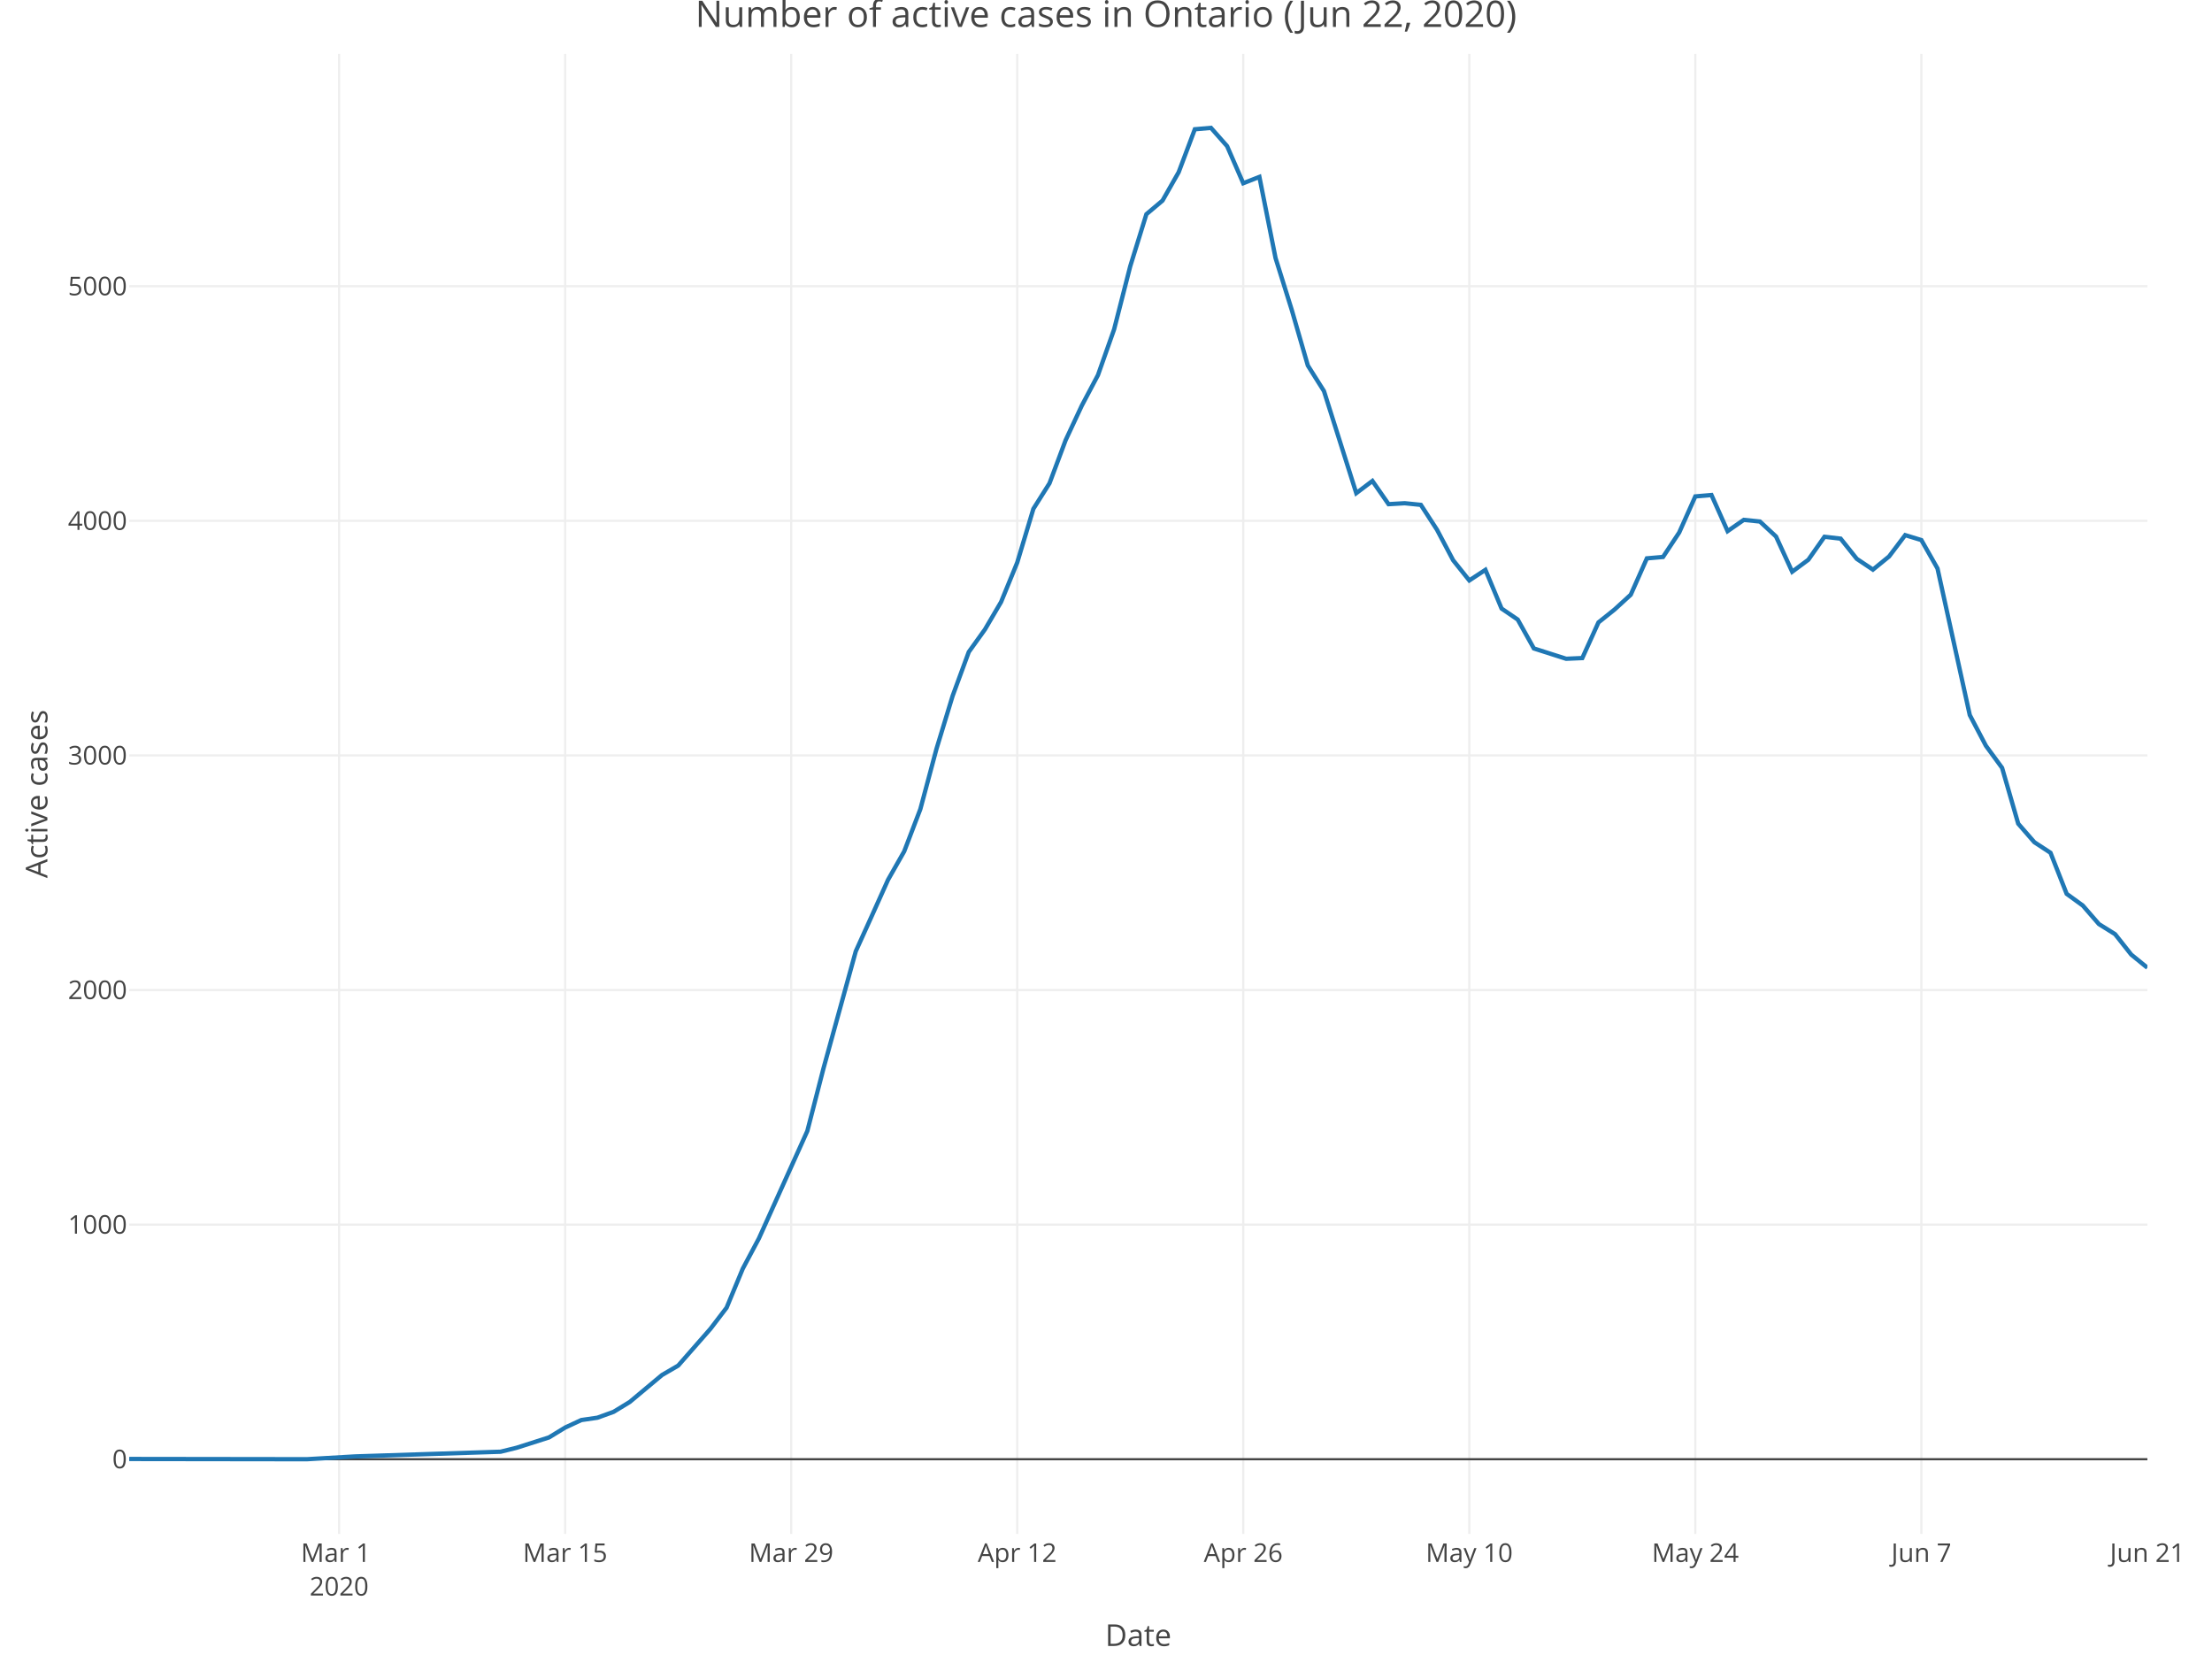
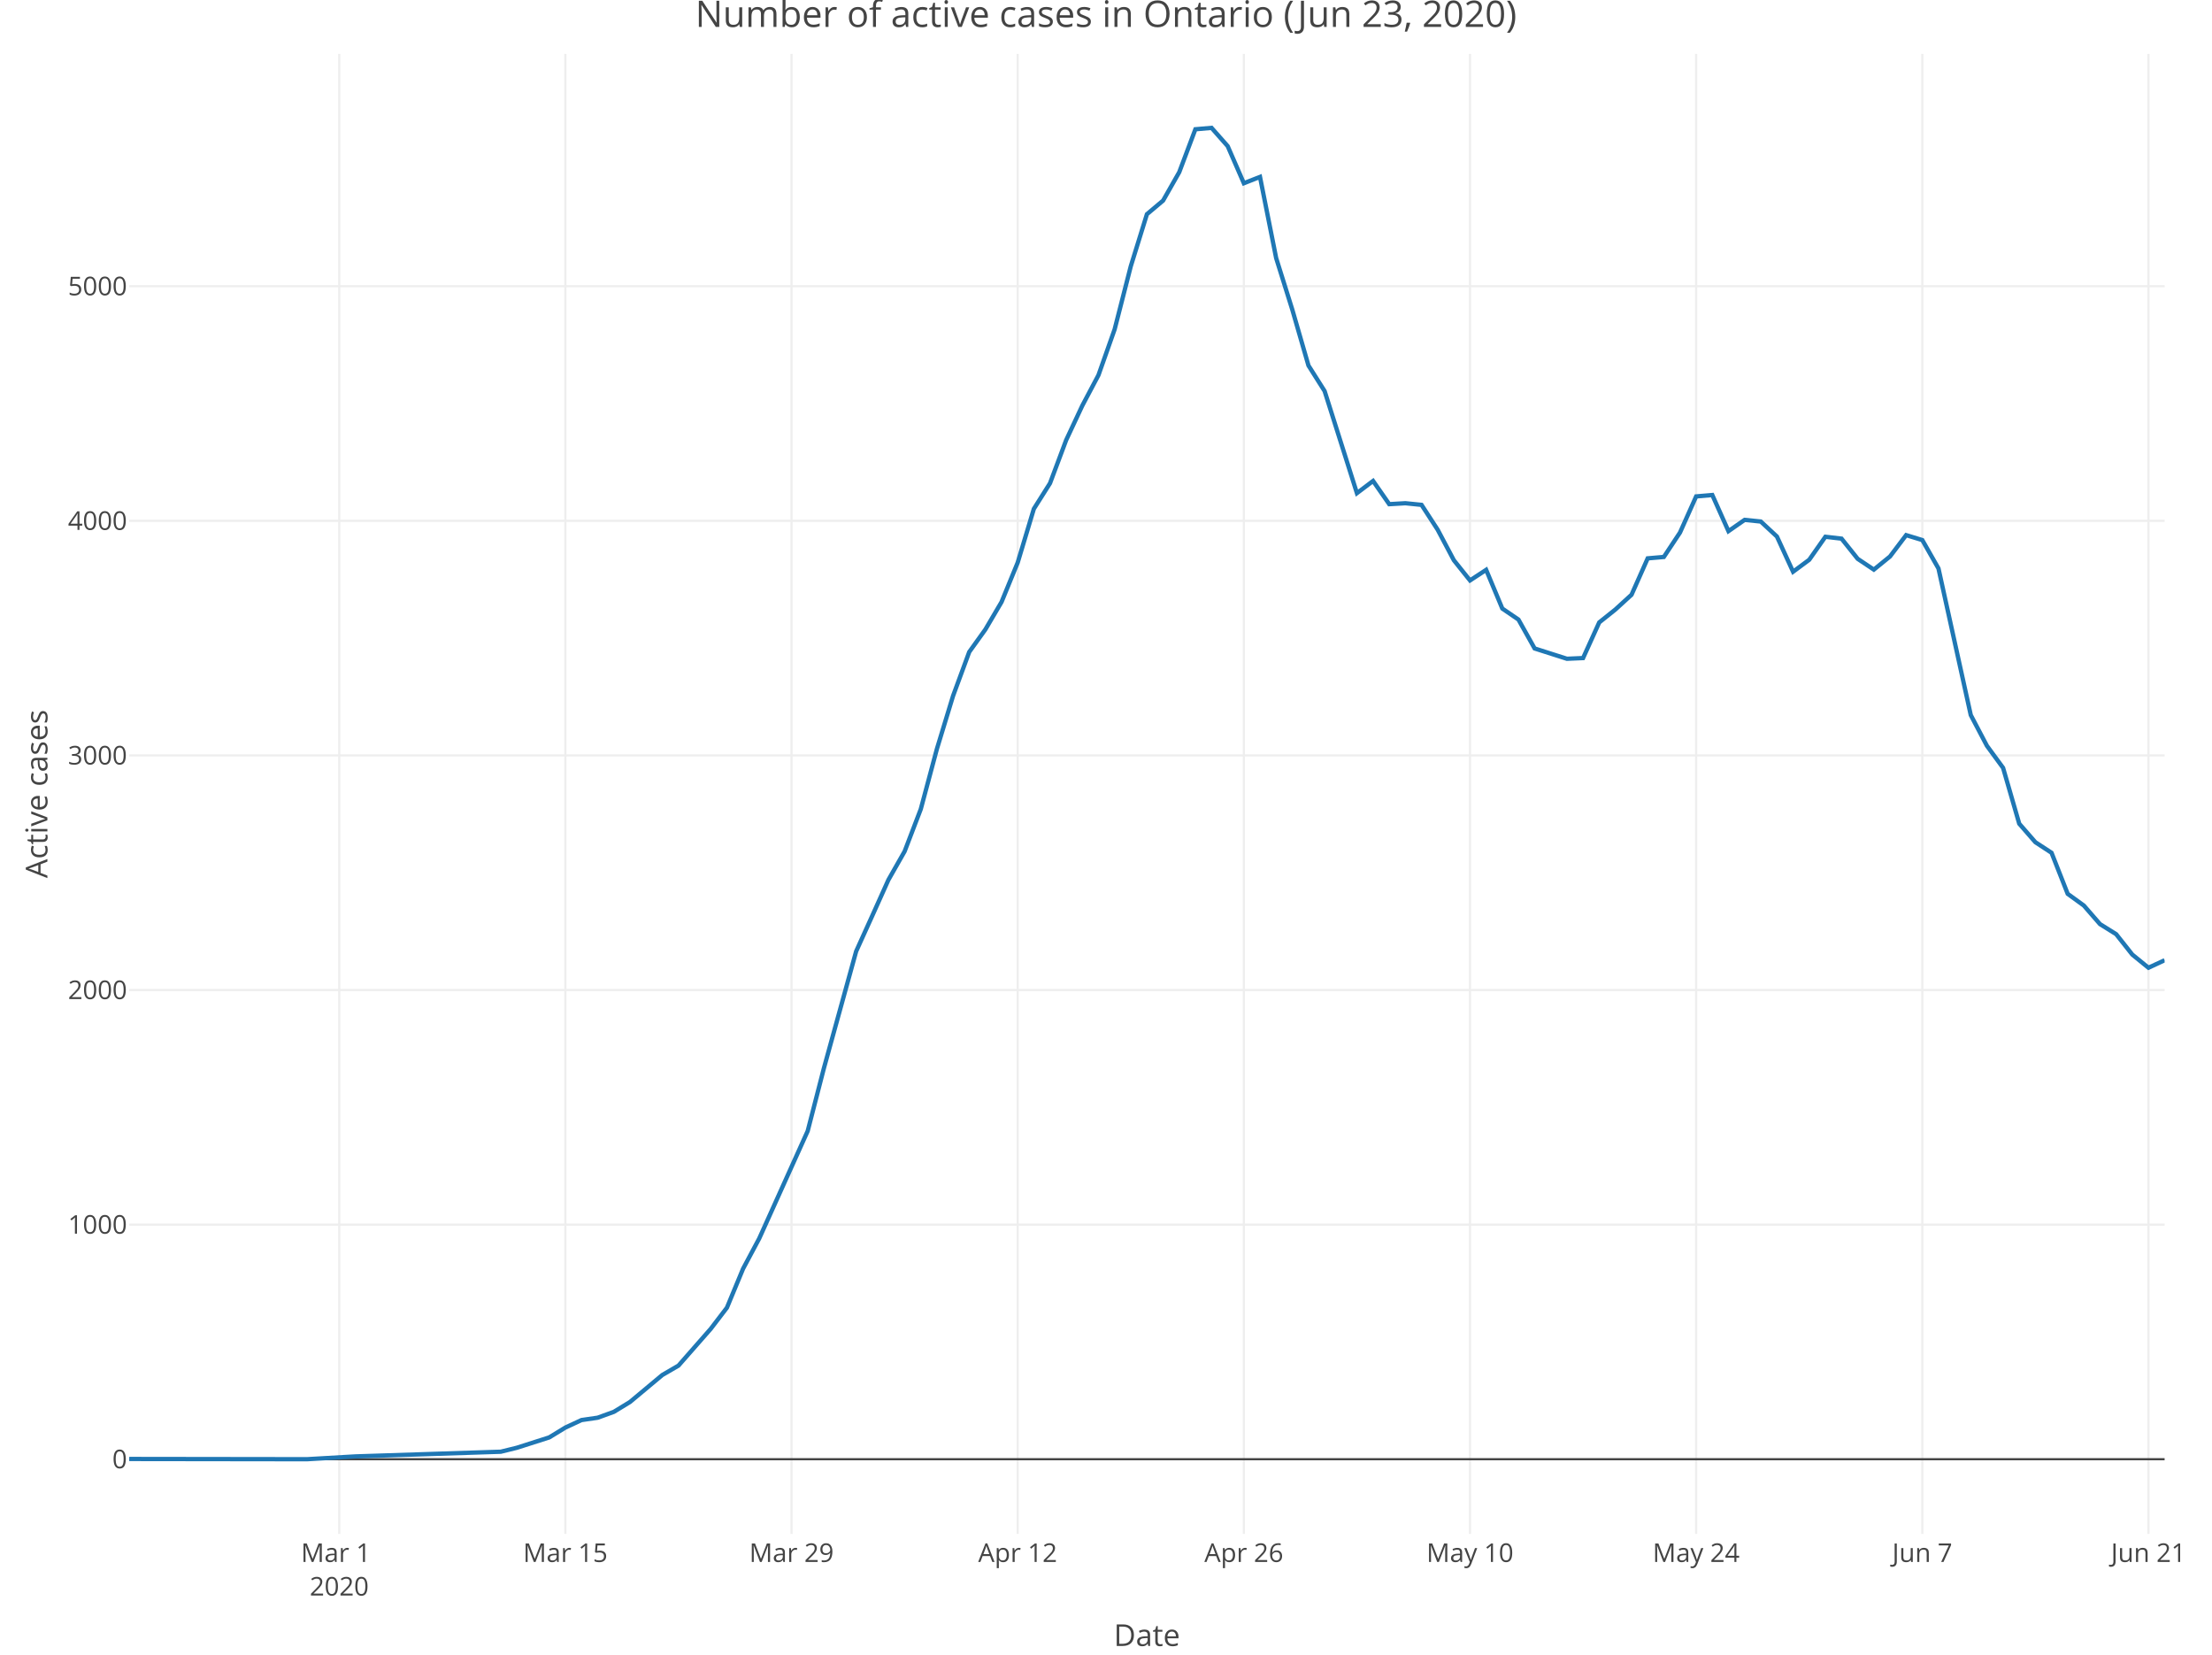
<svg xmlns="http://www.w3.org/2000/svg" class="main-svg" width="1027" height="768" style="" viewBox="0 0 1027 768">
  <rect x="0" y="0" width="1027" height="768" style="fill: rgb(255, 255, 255); fill-opacity: 1;" />
-   <defs id="defs-c7f0dd">
+   <defs id="defs-190509">
    <g class="clips">
-       <clipPath id="clipc7f0ddxyplot" class="plotclip">
-         <rect width="937" height="687" />
+       <clipPath id="clip190509xyplot" class="plotclip">
+         <rect width="945" height="687" />
      </clipPath>
-       <clipPath class="axesclip" id="clipc7f0ddx">
-         <rect x="60" y="0" width="937" height="768" />
+       <clipPath class="axesclip" id="clip190509x">
+         <rect x="60" y="0" width="945" height="768" />
      </clipPath>
-       <clipPath class="axesclip" id="clipc7f0ddy">
+       <clipPath class="axesclip" id="clip190509y">
        <rect x="0" y="25" width="1027" height="687" />
      </clipPath>
-       <clipPath class="axesclip" id="clipc7f0ddxy">
-         <rect x="60" y="25" width="937" height="687" />
+       <clipPath class="axesclip" id="clip190509xy">
+         <rect x="60" y="25" width="945" height="687" />
      </clipPath>
    </g>
    <g class="gradients" />
  </defs>
  <g class="bglayer" />
  <g class="layer-below">
    <g class="imagelayer" />
    <g class="shapelayer" />
  </g>
  <g class="cartesianlayer">
    <g class="subplot xy">
      <g class="layer-subplot">
        <g class="shapelayer" />
        <g class="imagelayer" />
      </g>
      <g class="gridlayer">
        <g class="x">
-           <path class="xgrid crisp" transform="translate(157.45,0)" d="M0,25v687" style="stroke: rgb(238, 238, 238); stroke-opacity: 1; stroke-width: 1px;" />
-           <path class="xgrid crisp" transform="translate(262.39,0)" d="M0,25v687" style="stroke: rgb(238, 238, 238); stroke-opacity: 1; stroke-width: 1px;" />
-           <path class="xgrid crisp" transform="translate(367.34,0)" d="M0,25v687" style="stroke: rgb(238, 238, 238); stroke-opacity: 1; stroke-width: 1px;" />
-           <path class="xgrid crisp" transform="translate(472.28,0)" d="M0,25v687" style="stroke: rgb(238, 238, 238); stroke-opacity: 1; stroke-width: 1px;" />
-           <path class="xgrid crisp" transform="translate(577.22,0)" d="M0,25v687" style="stroke: rgb(238, 238, 238); stroke-opacity: 1; stroke-width: 1px;" />
-           <path class="xgrid crisp" transform="translate(682.17,0)" d="M0,25v687" style="stroke: rgb(238, 238, 238); stroke-opacity: 1; stroke-width: 1px;" />
-           <path class="xgrid crisp" transform="translate(787.11,0)" d="M0,25v687" style="stroke: rgb(238, 238, 238); stroke-opacity: 1; stroke-width: 1px;" />
-           <path class="xgrid crisp" transform="translate(892.06,0)" d="M0,25v687" style="stroke: rgb(238, 238, 238); stroke-opacity: 1; stroke-width: 1px;" />
+           <path class="xgrid crisp" transform="translate(157.5,0)" d="M0,25v687" style="stroke: rgb(238, 238, 238); stroke-opacity: 1; stroke-width: 1px;" />
+           <path class="xgrid crisp" transform="translate(262.5,0)" d="M0,25v687" style="stroke: rgb(238, 238, 238); stroke-opacity: 1; stroke-width: 1px;" />
+           <path class="xgrid crisp" transform="translate(367.5,0)" d="M0,25v687" style="stroke: rgb(238, 238, 238); stroke-opacity: 1; stroke-width: 1px;" />
+           <path class="xgrid crisp" transform="translate(472.5,0)" d="M0,25v687" style="stroke: rgb(238, 238, 238); stroke-opacity: 1; stroke-width: 1px;" />
+           <path class="xgrid crisp" transform="translate(577.5,0)" d="M0,25v687" style="stroke: rgb(238, 238, 238); stroke-opacity: 1; stroke-width: 1px;" />
+           <path class="xgrid crisp" transform="translate(682.5,0)" d="M0,25v687" style="stroke: rgb(238, 238, 238); stroke-opacity: 1; stroke-width: 1px;" />
+           <path class="xgrid crisp" transform="translate(787.5,0)" d="M0,25v687" style="stroke: rgb(238, 238, 238); stroke-opacity: 1; stroke-width: 1px;" />
+           <path class="xgrid crisp" transform="translate(892.5,0)" d="M0,25v687" style="stroke: rgb(238, 238, 238); stroke-opacity: 1; stroke-width: 1px;" />
+           <path class="xgrid crisp" transform="translate(997.5,0)" d="M0,25v687" style="stroke: rgb(238, 238, 238); stroke-opacity: 1; stroke-width: 1px;" />
        </g>
        <g class="y">
-           <path class="ygrid crisp" transform="translate(0,568.43)" d="M60,0h937" style="stroke: rgb(238, 238, 238); stroke-opacity: 1; stroke-width: 1px;" />
-           <path class="ygrid crisp" transform="translate(0,459.54)" d="M60,0h937" style="stroke: rgb(238, 238, 238); stroke-opacity: 1; stroke-width: 1px;" />
-           <path class="ygrid crisp" transform="translate(0,350.64)" d="M60,0h937" style="stroke: rgb(238, 238, 238); stroke-opacity: 1; stroke-width: 1px;" />
-           <path class="ygrid crisp" transform="translate(0,241.75)" d="M60,0h937" style="stroke: rgb(238, 238, 238); stroke-opacity: 1; stroke-width: 1px;" />
-           <path class="ygrid crisp" transform="translate(0,132.85)" d="M60,0h937" style="stroke: rgb(238, 238, 238); stroke-opacity: 1; stroke-width: 1px;" />
+           <path class="ygrid crisp" transform="translate(0,568.43)" d="M60,0h945" style="stroke: rgb(238, 238, 238); stroke-opacity: 1; stroke-width: 1px;" />
+           <path class="ygrid crisp" transform="translate(0,459.54)" d="M60,0h945" style="stroke: rgb(238, 238, 238); stroke-opacity: 1; stroke-width: 1px;" />
+           <path class="ygrid crisp" transform="translate(0,350.64)" d="M60,0h945" style="stroke: rgb(238, 238, 238); stroke-opacity: 1; stroke-width: 1px;" />
+           <path class="ygrid crisp" transform="translate(0,241.75)" d="M60,0h945" style="stroke: rgb(238, 238, 238); stroke-opacity: 1; stroke-width: 1px;" />
+           <path class="ygrid crisp" transform="translate(0,132.85)" d="M60,0h945" style="stroke: rgb(238, 238, 238); stroke-opacity: 1; stroke-width: 1px;" />
        </g>
      </g>
      <g class="zerolinelayer">
-         <path class="yzl zl crisp" transform="translate(0,677.32)" d="M60,0h937" style="stroke: rgb(68, 68, 68); stroke-opacity: 1; stroke-width: 1px;" />
+         <path class="yzl zl crisp" transform="translate(0,677.32)" d="M60,0h945" style="stroke: rgb(68, 68, 68); stroke-opacity: 1; stroke-width: 1px;" />
      </g>
      <path class="xlines-below" />
      <path class="ylines-below" />
      <g class="overlines-below" />
      <g class="xaxislayer-below" />
      <g class="yaxislayer-below" />
      <g class="overaxes-below" />
-       <g class="plot" transform="translate(60, 25)" clip-path="url('#clipc7f0ddxyplot')">
+       <g class="plot" transform="translate(60, 25)" clip-path="url('#clip190509xyplot')">
        <g class="scatterlayer mlayer">
-           <g class="trace scatter trace597d05" style="stroke-miterlimit: 2; opacity: 1;">
+           <g class="trace scatter trace151cae" style="stroke-miterlimit: 2; opacity: 1;">
            <g class="fills" />
            <g class="errorbars" />
            <g class="lines">
-               <path class="js-line" d="M0,652.21L82.46,652.32L104.94,651.02L172.41,648.84L179.9,646.99L194.9,642.2L202.39,637.62L209.89,634.14L217.38,633.05L224.88,630.33L232.38,625.75L247.37,613.23L254.86,608.87L269.86,591.78L277.35,581.98L284.85,563.9L292.34,549.85L314.83,499.98L322.33,470.91L337.32,416.57L344.82,400.02L352.31,383.36L359.81,370.18L367.3,350.58L374.8,322.59L382.3,297.98L389.79,277.62L397.29,267.17L404.78,254.42L412.28,236.13L419.78,211.19L427.27,199.32L434.77,179.29L442.26,163.28L449.76,149.12L457.26,127.89L464.75,98.6L472.25,74.42L479.74,68.11L487.24,54.93L494.74,35L502.23,34.35L509.73,42.84L517.22,60.05L524.72,57.11L532.22,94.79L539.71,118.74L547.21,144.66L554.7,156.53L569.7,203.9L577.19,198.24L584.69,209.02L592.18,208.58L599.68,209.34L607.18,220.89L614.67,235.04L622.17,244.41L629.66,239.51L637.16,257.47L644.66,262.59L652.15,275.99L667.14,280.78L674.64,280.45L682.14,263.9L689.63,257.91L697.13,251.05L704.62,234.17L712.12,233.52L719.62,222.19L727.11,205.42L734.61,204.77L742.1,221.54L749.6,216.31L757.1,217.07L764.59,224.04L772.09,240.38L779.58,234.82L787.08,224.15L794.58,225.02L802.07,234.39L809.57,239.4L817.06,233.3L824.56,223.39L832.06,225.68L839.55,238.85L854.54,306.91L862.04,321.18L869.54,331.41L877.03,357.33L884.53,365.93L892.02,370.83L899.52,389.89L907.02,395.33L914.51,403.94L922.01,408.62L929.5,418.09L937,424.19" style="vector-effect: non-scaling-stroke; fill: none; stroke: rgb(31, 119, 180); stroke-opacity: 1; stroke-width: 2px; opacity: 1;" />
+               <path class="js-line" d="M0,652.21L82.5,652.32L105,651.02L172.5,648.84L180,646.99L195,642.2L202.5,637.62L210,634.14L217.5,633.05L225,630.33L232.5,625.75L247.5,613.23L255,608.87L270,591.78L277.5,581.98L285,563.9L292.5,549.85L315,499.98L322.5,470.91L337.5,416.57L345,400.02L352.5,383.36L360,370.18L367.5,350.58L375,322.59L382.5,297.98L390,277.62L397.5,267.17L405,254.42L412.5,236.13L420,211.19L427.5,199.32L435,179.29L442.5,163.28L450,149.12L457.5,127.89L465,98.6L472.5,74.42L480,68.11L487.5,54.93L495,35L502.5,34.35L510,42.84L517.5,60.05L525,57.11L532.5,94.79L540,118.74L547.5,144.66L555,156.53L570,203.9L577.5,198.24L585,209.02L592.5,208.58L600,209.34L607.5,220.89L615,235.04L622.5,244.41L630,239.51L637.5,257.47L645,262.59L652.5,275.99L667.5,280.78L675,280.45L682.5,263.9L690,257.91L697.5,251.05L705,234.17L712.5,233.52L720,222.19L727.5,205.42L735,204.77L742.5,221.54L750,216.31L757.5,217.07L765,224.04L772.5,240.38L780,234.82L787.5,224.15L795,225.02L802.5,234.39L810,239.4L817.5,233.3L825,223.39L832.5,225.68L840,238.85L855,306.91L862.5,321.18L870,331.41L877.5,357.33L885,365.93L892.5,370.83L900,389.89L907.5,395.33L915,403.94L922.5,408.62L930,418.09L937.5,424.19L945,420.71" style="vector-effect: non-scaling-stroke; fill: none; stroke: rgb(31, 119, 180); stroke-opacity: 1; stroke-width: 2px; opacity: 1;" />
            </g>
            <g class="points" />
            <g class="text" />
          </g>
        </g>
      </g>
      <g class="overplot" />
      <path class="xlines-above crisp" d="M0,0" style="fill: none;" />
      <path class="ylines-above crisp" d="M0,0" style="fill: none;" />
      <g class="overlines-above" />
      <g class="xaxislayer-above">
        <g class="xtick">
-           <text text-anchor="middle" x="0" y="725" transform="translate(157.45,0)" style="font-family: 'Open Sans', verdana, arial, sans-serif; font-size: 12px; fill: rgb(68, 68, 68); fill-opacity: 1; white-space: pre;">
+           <text text-anchor="middle" x="0" y="725" transform="translate(157.5,0)" style="font-family: 'Open Sans', verdana, arial, sans-serif; font-size: 12px; fill: rgb(68, 68, 68); fill-opacity: 1; white-space: pre;">
            <tspan class="line" dy="0em" x="0" y="725">Mar 1</tspan>
            <tspan class="line" dy="1.3em" x="0" y="725">2020</tspan>
          </text>
        </g>
        <g class="xtick">
-           <text text-anchor="middle" x="0" y="725" transform="translate(262.39,0)" style="font-family: 'Open Sans', verdana, arial, sans-serif; font-size: 12px; fill: rgb(68, 68, 68); fill-opacity: 1; white-space: pre;">Mar 15</text>
+           <text text-anchor="middle" x="0" y="725" transform="translate(262.5,0)" style="font-family: 'Open Sans', verdana, arial, sans-serif; font-size: 12px; fill: rgb(68, 68, 68); fill-opacity: 1; white-space: pre;">Mar 15</text>
        </g>
        <g class="xtick">
-           <text text-anchor="middle" x="0" y="725" transform="translate(367.34,0)" style="font-family: 'Open Sans', verdana, arial, sans-serif; font-size: 12px; fill: rgb(68, 68, 68); fill-opacity: 1; white-space: pre;">Mar 29</text>
+           <text text-anchor="middle" x="0" y="725" transform="translate(367.5,0)" style="font-family: 'Open Sans', verdana, arial, sans-serif; font-size: 12px; fill: rgb(68, 68, 68); fill-opacity: 1; white-space: pre;">Mar 29</text>
        </g>
        <g class="xtick">
-           <text text-anchor="middle" x="0" y="725" transform="translate(472.28,0)" style="font-family: 'Open Sans', verdana, arial, sans-serif; font-size: 12px; fill: rgb(68, 68, 68); fill-opacity: 1; white-space: pre;">Apr 12</text>
+           <text text-anchor="middle" x="0" y="725" transform="translate(472.5,0)" style="font-family: 'Open Sans', verdana, arial, sans-serif; font-size: 12px; fill: rgb(68, 68, 68); fill-opacity: 1; white-space: pre;">Apr 12</text>
        </g>
        <g class="xtick">
-           <text text-anchor="middle" x="0" y="725" transform="translate(577.22,0)" style="font-family: 'Open Sans', verdana, arial, sans-serif; font-size: 12px; fill: rgb(68, 68, 68); fill-opacity: 1; white-space: pre;">Apr 26</text>
+           <text text-anchor="middle" x="0" y="725" transform="translate(577.5,0)" style="font-family: 'Open Sans', verdana, arial, sans-serif; font-size: 12px; fill: rgb(68, 68, 68); fill-opacity: 1; white-space: pre;">Apr 26</text>
        </g>
        <g class="xtick">
-           <text text-anchor="middle" x="0" y="725" transform="translate(682.17,0)" style="font-family: 'Open Sans', verdana, arial, sans-serif; font-size: 12px; fill: rgb(68, 68, 68); fill-opacity: 1; white-space: pre;">May 10</text>
+           <text text-anchor="middle" x="0" y="725" transform="translate(682.5,0)" style="font-family: 'Open Sans', verdana, arial, sans-serif; font-size: 12px; fill: rgb(68, 68, 68); fill-opacity: 1; white-space: pre;">May 10</text>
        </g>
        <g class="xtick">
-           <text text-anchor="middle" x="0" y="725" transform="translate(787.11,0)" style="font-family: 'Open Sans', verdana, arial, sans-serif; font-size: 12px; fill: rgb(68, 68, 68); fill-opacity: 1; white-space: pre;">May 24</text>
+           <text text-anchor="middle" x="0" y="725" transform="translate(787.5,0)" style="font-family: 'Open Sans', verdana, arial, sans-serif; font-size: 12px; fill: rgb(68, 68, 68); fill-opacity: 1; white-space: pre;">May 24</text>
        </g>
        <g class="xtick">
-           <text text-anchor="middle" x="0" y="725" transform="translate(892.06,0)" style="font-family: 'Open Sans', verdana, arial, sans-serif; font-size: 12px; fill: rgb(68, 68, 68); fill-opacity: 1; white-space: pre;">Jun 7</text>
+           <text text-anchor="middle" x="0" y="725" transform="translate(892.5,0)" style="font-family: 'Open Sans', verdana, arial, sans-serif; font-size: 12px; fill: rgb(68, 68, 68); fill-opacity: 1; white-space: pre;">Jun 7</text>
        </g>
        <g class="xtick">
-           <text text-anchor="middle" x="0" y="725" transform="translate(997,0)" style="font-family: 'Open Sans', verdana, arial, sans-serif; font-size: 12px; fill: rgb(68, 68, 68); fill-opacity: 1; white-space: pre;">Jun 21</text>
+           <text text-anchor="middle" x="0" y="725" transform="translate(997.5,0)" style="font-family: 'Open Sans', verdana, arial, sans-serif; font-size: 12px; fill: rgb(68, 68, 68); fill-opacity: 1; white-space: pre;">Jun 21</text>
        </g>
      </g>
      <g class="yaxislayer-above">
        <g class="ytick">
          <text text-anchor="end" x="59" y="4.2" transform="translate(0,677.32)" style="font-family: 'Open Sans', verdana, arial, sans-serif; font-size: 12px; fill: rgb(68, 68, 68); fill-opacity: 1; white-space: pre;">0</text>
        </g>
        <g class="ytick">
          <text text-anchor="end" x="59" y="4.2" transform="translate(0,568.43)" style="font-family: 'Open Sans', verdana, arial, sans-serif; font-size: 12px; fill: rgb(68, 68, 68); fill-opacity: 1; white-space: pre;">1000</text>
        </g>
        <g class="ytick">
          <text text-anchor="end" x="59" y="4.2" transform="translate(0,459.54)" style="font-family: 'Open Sans', verdana, arial, sans-serif; font-size: 12px; fill: rgb(68, 68, 68); fill-opacity: 1; white-space: pre;">2000</text>
        </g>
        <g class="ytick">
          <text text-anchor="end" x="59" y="4.2" transform="translate(0,350.64)" style="font-family: 'Open Sans', verdana, arial, sans-serif; font-size: 12px; fill: rgb(68, 68, 68); fill-opacity: 1; white-space: pre;">3000</text>
        </g>
        <g class="ytick">
          <text text-anchor="end" x="59" y="4.2" transform="translate(0,241.75)" style="font-family: 'Open Sans', verdana, arial, sans-serif; font-size: 12px; fill: rgb(68, 68, 68); fill-opacity: 1; white-space: pre;">4000</text>
        </g>
        <g class="ytick">
          <text text-anchor="end" x="59" y="4.2" transform="translate(0,132.85)" style="font-family: 'Open Sans', verdana, arial, sans-serif; font-size: 12px; fill: rgb(68, 68, 68); fill-opacity: 1; white-space: pre;">5000</text>
        </g>
      </g>
      <g class="overaxes-above" />
    </g>
  </g>
  <g class="polarlayer" />
  <g class="ternarylayer" />
  <g class="geolayer" />
  <g class="funnelarealayer" />
  <g class="pielayer" />
  <g class="treemaplayer" />
  <g class="sunburstlayer" />
  <g class="glimages" />
-   <defs id="topdefs-c7f0dd">
+   <defs id="topdefs-190509">
    <g class="clips" />
  </defs>
  <g class="layer-above">
    <g class="imagelayer" />
    <g class="shapelayer" />
  </g>
  <g class="infolayer">
    <g class="g-gtitle">
-       <text class="gtitle" x="513.5" y="12.5" text-anchor="middle" dy="0em" style="font-family: 'Open Sans', verdana, arial, sans-serif; font-size: 17px; fill: rgb(68, 68, 68); opacity: 1; font-weight: normal; white-space: pre;">Number of active cases in Ontario (Jun 22, 2020)</text>
+       <text class="gtitle" x="513.5" y="12.5" text-anchor="middle" dy="0em" style="font-family: 'Open Sans', verdana, arial, sans-serif; font-size: 17px; fill: rgb(68, 68, 68); opacity: 1; font-weight: normal; white-space: pre;">Number of active cases in Ontario (Jun 23, 2020)</text>
    </g>
    <g class="g-xtitle">
-       <text class="xtitle" x="528.5" y="764" text-anchor="middle" style="font-family: 'Open Sans', verdana, arial, sans-serif; font-size: 14px; fill: rgb(68, 68, 68); opacity: 1; font-weight: normal; white-space: pre;">Date</text>
+       <text class="xtitle" x="532.5" y="764" text-anchor="middle" style="font-family: 'Open Sans', verdana, arial, sans-serif; font-size: 14px; fill: rgb(68, 68, 68); opacity: 1; font-weight: normal; white-space: pre;">Date</text>
    </g>
    <g class="g-ytitle">
      <text class="ytitle" transform="rotate(-90,22,368.5)" x="22" y="368.5" text-anchor="middle" style="font-family: 'Open Sans', verdana, arial, sans-serif; font-size: 14px; fill: rgb(68, 68, 68); opacity: 1; font-weight: normal; white-space: pre;">Active cases</text>
    </g>
  </g>
</svg>
